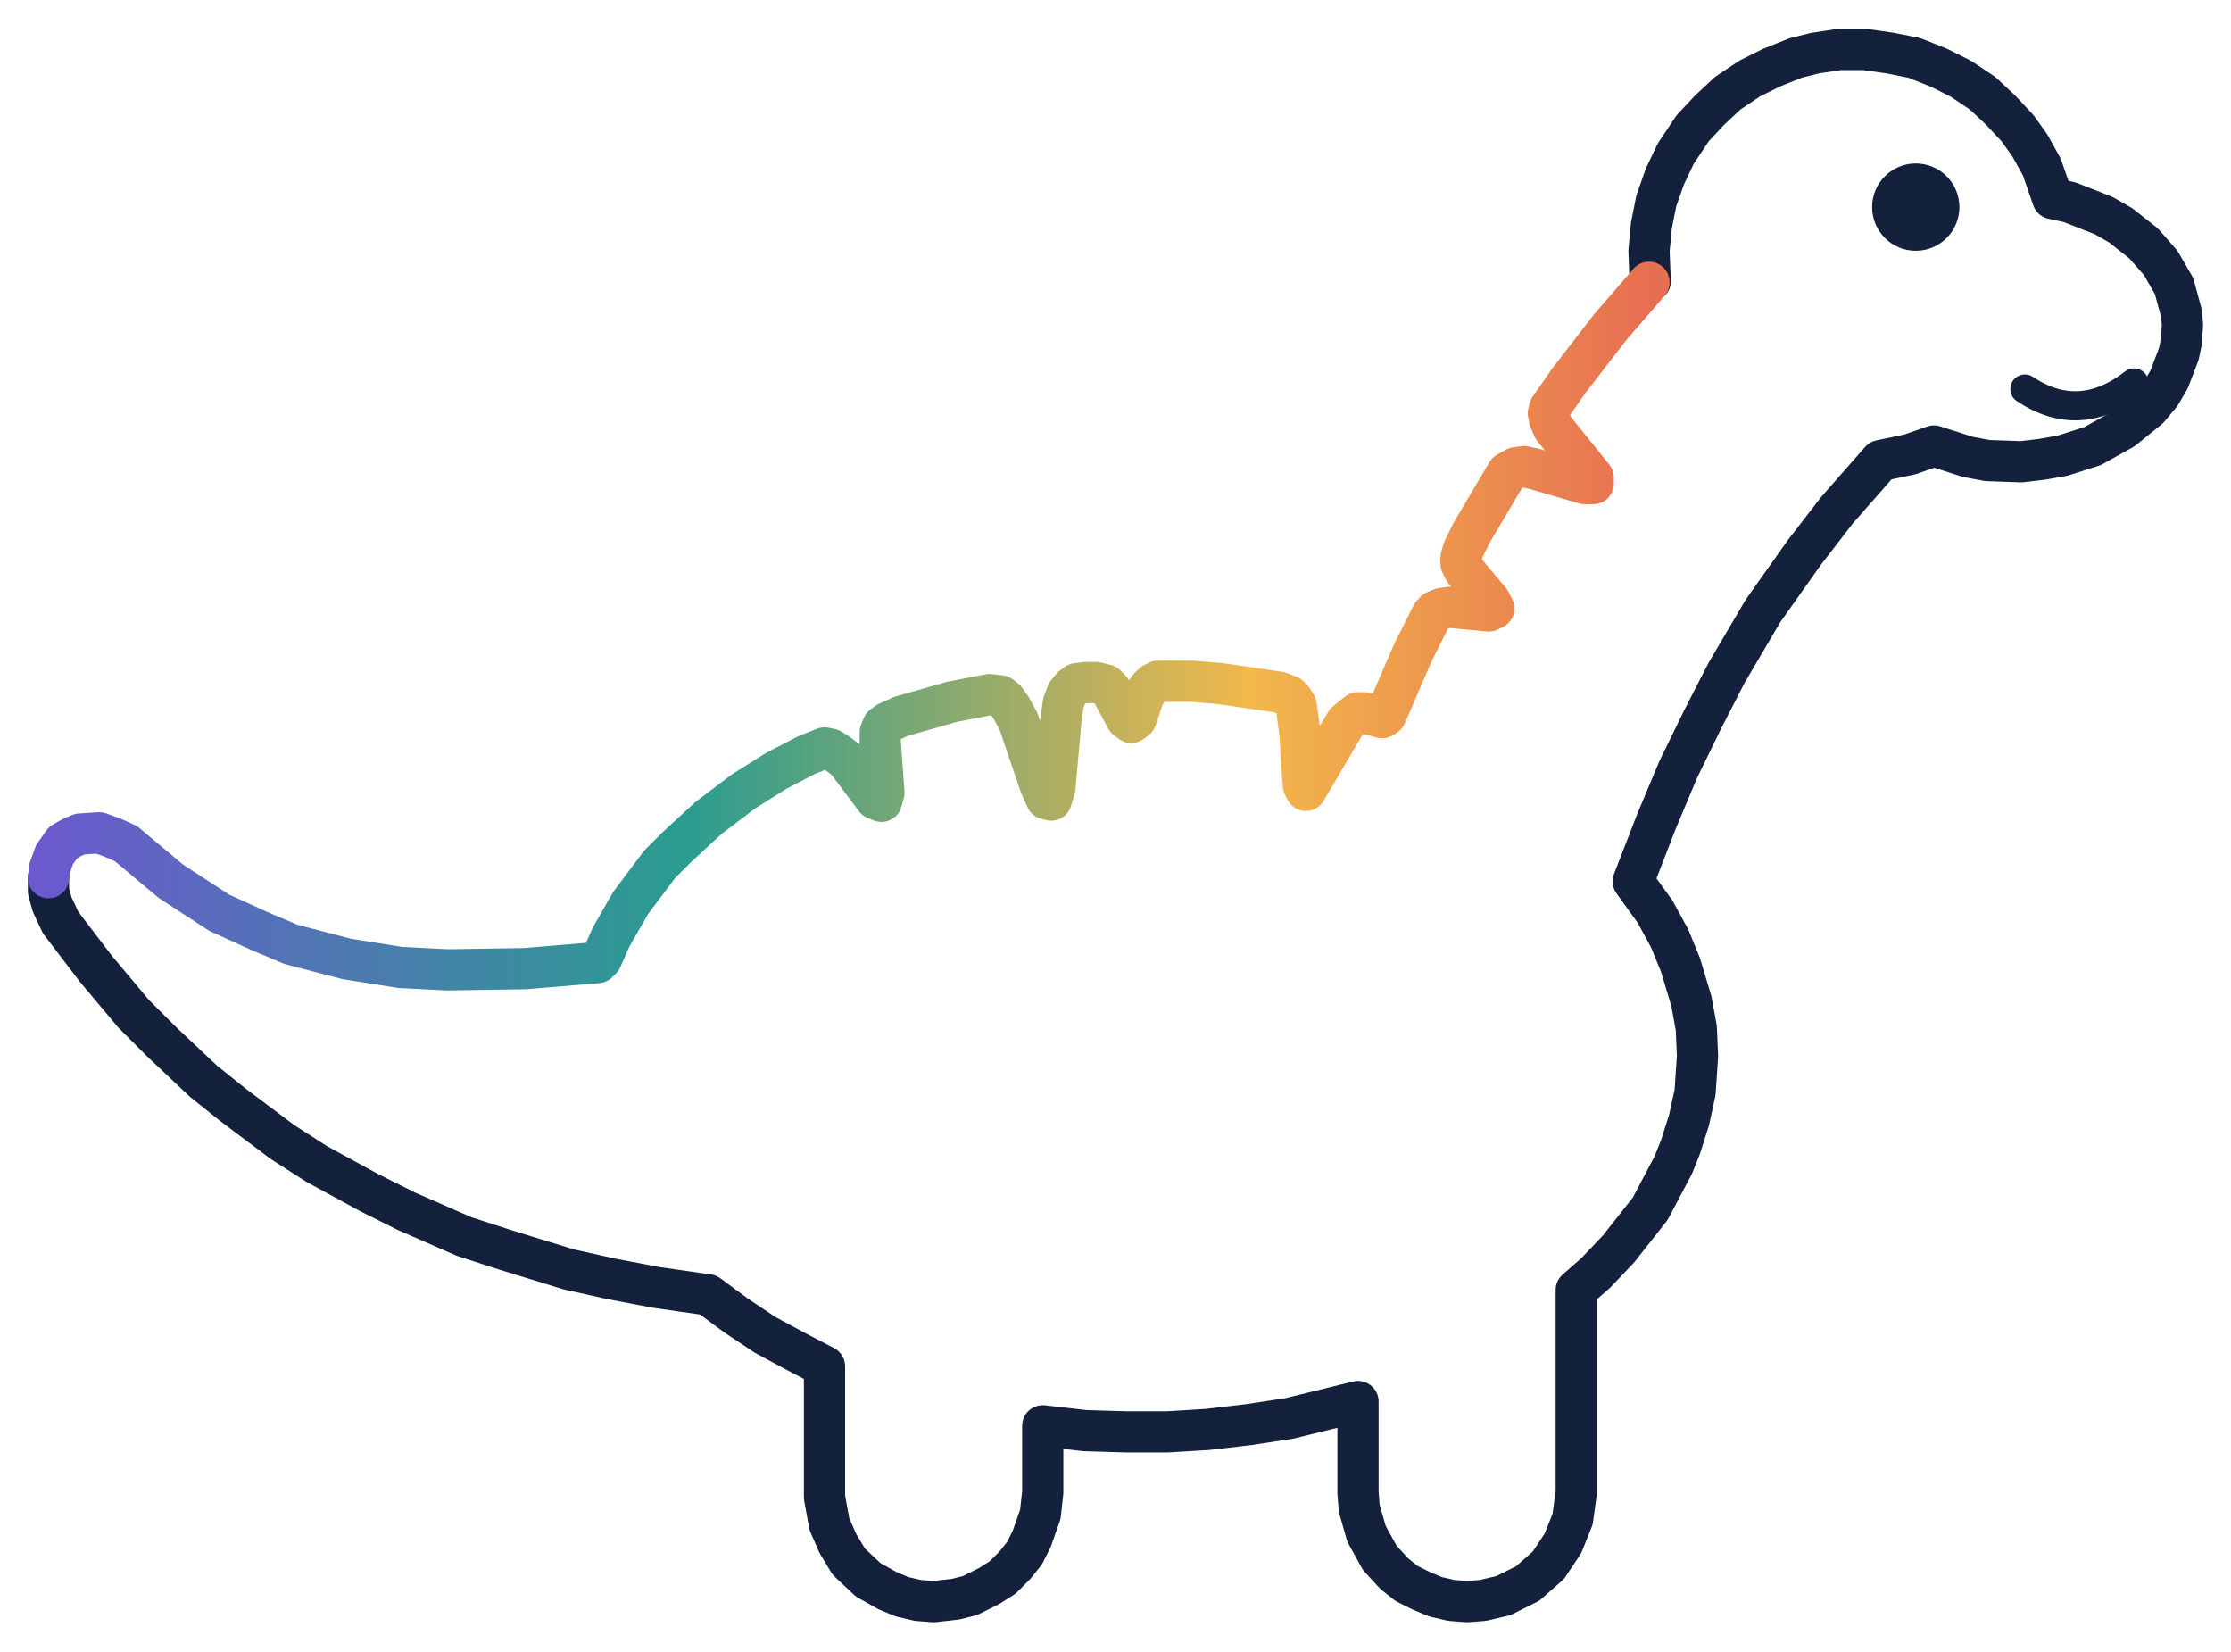
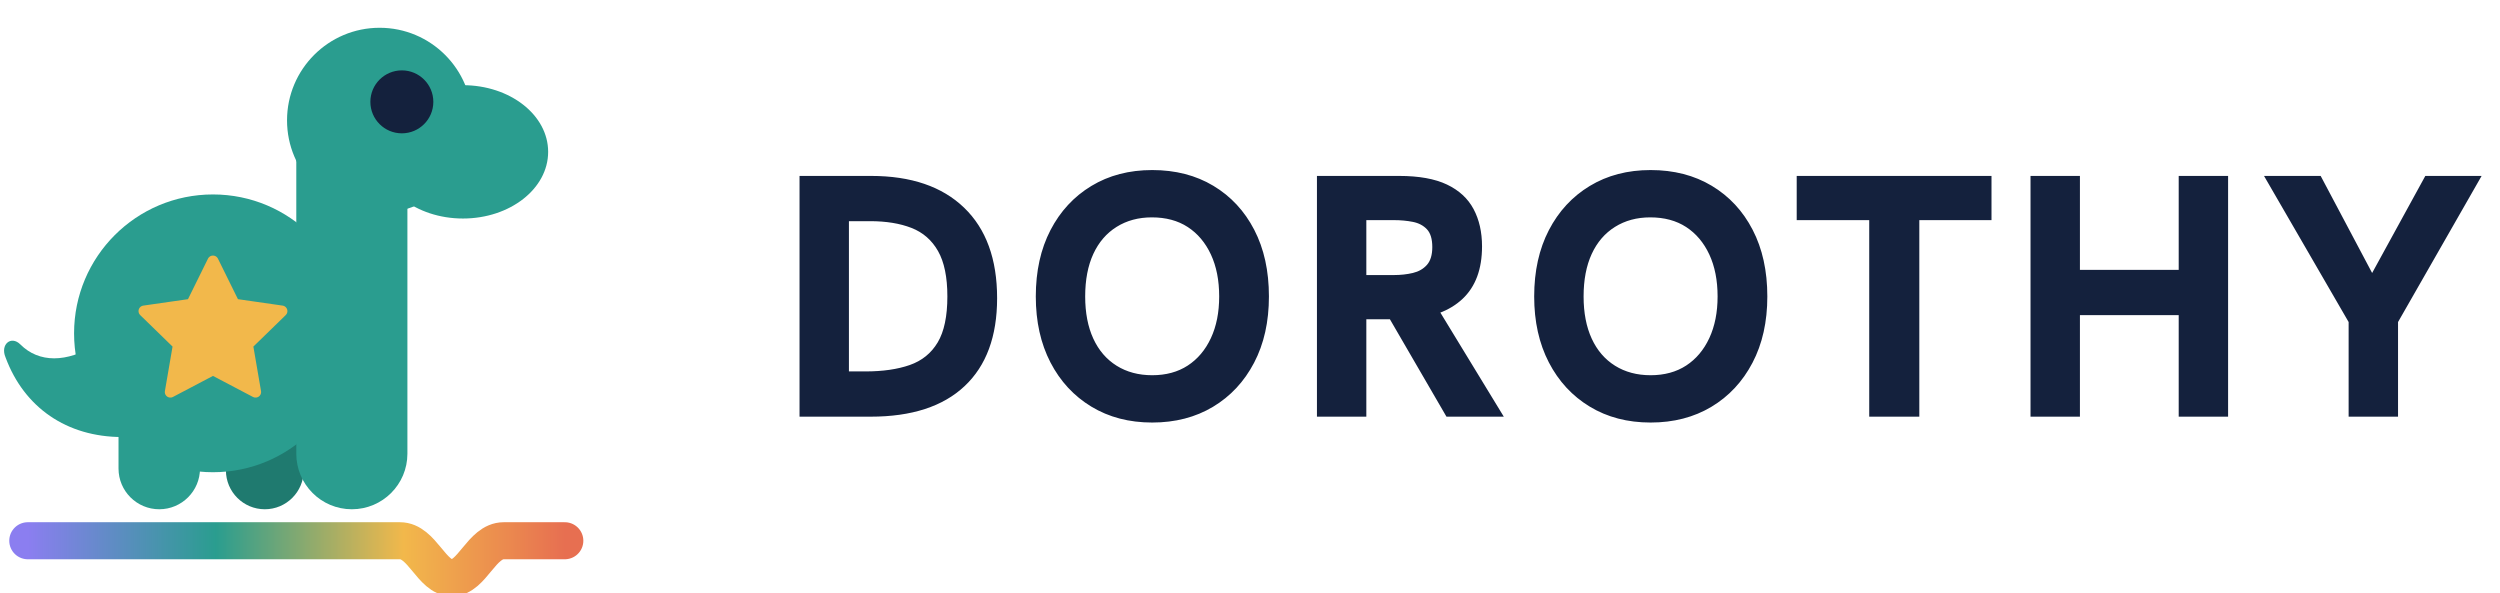
- <svg xmlns="http://www.w3.org/2000/svg" viewBox="0 14 184 136" width="150" height="111">
+ <svg xmlns="http://www.w3.org/2000/svg" viewBox="0 0 135 32" width="135" height="32" role="img" aria-label="DOROTHY">
  <defs>
-     <linearGradient id="spectrum" gradientUnits="userSpaceOnUse" x1="4" x2="136" y1="0" y2="0">
-       <stop offset="0" stop-color="#6A5ACD" />
-       <stop offset="0.4" stop-color="#2A9D8F" />
-       <stop offset="0.75" stop-color="#F2B84B" />
+     <linearGradient id="lklight" gradientUnits="userSpaceOnUse" x1="1.5" x2="30.5" y1="0" y2="0">
+       <stop offset="0" stop-color="#8B7EF0" />
+       <stop offset="0.35" stop-color="#2A9D8F" />
+       <stop offset="0.7" stop-color="#F2B84B" />
      <stop offset="1" stop-color="#E76F51" />
    </linearGradient>
  </defs>
-   <g fill="none" stroke-width="3.4" stroke-linecap="round" stroke-linejoin="round">
-     <path d="M136.1,37.1L136.0,34.6L136.2,32.5L136.6,30.5L137.3,28.5L138.2,26.6L139.6,24.5L141.0,23.0L142.5,21.6L144.3,20.4L146.1,19.5L148.1,18.7L149.7,18.3L151.7,18.0L153.8,18.0L155.9,18.3L157.9,18.7L159.9,19.5L161.7,20.4L163.5,21.6L165.0,23.0L166.4,24.5L167.4,25.9L168.4,27.7L169.3,30.3L170.7,30.6L173.5,31.7L174.9,32.5L176.8,34.0L178.2,35.6L179.3,37.5L179.9,39.7L180.0,40.7L179.9,42.1L179.7,43.1L178.9,45.2L178.2,46.4L177.2,47.6L175.1,49.3L172.6,50.7L170.1,51.5L168.4,51.8L166.7,52.0L163.9,51.9L162.3,51.6L159.5,50.7L157.5,51.4L155.1,51.9L151.5,56.0L148.8,59.5L145.4,64.3L142.4,69.4L140.4,73.3L138.4,77.4L136.6,81.7L134.7,86.6L136.5,89.1L137.7,91.3L138.6,93.5L139.5,96.5L139.9,98.7L140.0,101.0L139.8,104.0L139.3,106.3L138.6,108.5L138.0,110.0L136.1,113.6L133.5,116.9L131.6,118.9L130.0,120.3L130.0,137.0L129.7,139.2L128.9,141.2L127.7,143.0L126.0,144.5L124.0,145.5L122.3,145.9L121.0,146.0L119.7,145.9L118.4,145.6L117.2,145.1L116.0,144.5L115.0,143.7L113.8,142.4L112.7,140.4L112.1,138.3L112.0,137.0L112.0,129.5L106.3,130.9L103.0,131.4L99.6,131.8L96.3,132.0L92.9,132.0L89.5,131.9L86.0,131.5L86.0,137.0L85.8,138.8L85.1,140.8L84.5,142.0L83.7,143.0L82.7,144.0L81.6,144.7L80.0,145.5L78.8,145.8L77.0,146.0L75.7,145.9L74.4,145.6L73.2,145.1L71.6,144.2L70.0,142.7L69.1,141.2L68.4,139.6L68.0,137.4L68.0,126.6L65.7,125.4L63.1,124.0L60.7,122.4L58.4,120.7L54.2,120.1L50.5,119.4L46.9,118.6L41.7,117.0L38.3,115.9L33.5,113.8L30.5,112.3L26.1,109.9L23.3,108.1L19.3,105.1L16.8,103.1L13.3,99.8L11.0,97.5L7.9,93.8L5.0,90.0L4.3,88.5L4.0,87.4L4.0,86.3" stroke="#14213D" />
-     <path d="M4.0,86.3L4.1,85.5L4.5,84.4L5.2,83.4L5.9,83.0L6.6,82.7L8.2,82.6L9.3,83.0L10.4,83.5L14.1,86.6L16.1,87.9L18.1,89.2L21.4,90.7L24.0,91.8L28.6,93.0L33.0,93.7L36.9,93.9L43.3,93.8L49.3,93.3L49.6,93.0L50.4,91.2L52.0,88.4L54.4,85.2L55.8,83.8L58.4,81.4L61.3,79.2L64.0,77.5L66.5,76.2L68.0,75.6L68.5,75.7L69.0,76.0L69.8,76.6L72.2,79.8L72.7,80.0L72.9,79.3L72.6,75.2L72.6,74.3L72.8,73.8L73.2,73.5L74.3,73.0L78.5,71.8L81.6,71.2L82.5,71.3L82.9,71.6L83.4,72.3L84.0,73.4L85.8,78.7L86.3,79.8L86.7,79.9L87.0,78.9L87.5,73.3L87.7,71.9L88.0,71.1L88.4,70.6L88.8,70.3L89.6,70.2L90.4,70.2L91.2,70.4L91.6,70.8L92.9,73.2L93.3,73.5L93.7,73.2L94.3,71.4L94.7,70.7L95.1,70.3L95.5,70.1L98.3,70.1L100.7,70.3L105.5,71.0L106.3,71.3L106.6,71.6L106.9,72.1L107.2,74.3L107.4,77.5L107.5,78.7L107.7,79.1L110.4,74.5L111.0,73.5L111.6,73.0L112.0,72.7L112.5,72.7L114.0,73.1L114.3,72.9L116.5,67.8L118.1,64.6L118.4,64.3L118.9,64.1L119.6,64.0L122.8,64.3L123.2,64.1L122.9,63.5L120.8,61.0L120.5,60.4L120.5,59.9L120.7,59.2L121.4,57.8L124.3,52.9L125.0,52.5L125.7,52.4L126.6,52.6L130.7,53.8L131.4,53.8L131.4,53.3L128.1,49.2L127.8,48.5L127.7,48.0L127.8,47.6L129.4,45.3L132.8,40.9L136.0,37.2" stroke="url(#spectrum)" />
-     <path d="M167 46q4.5 3 9-0.5" stroke="#14213D" stroke-width="2.4" />
+   <g fill="#1F7A6F">
+     <rect x="12.2" y="21" width="4.2" height="6.5" rx="2.1" />
  </g>
-   <circle cx="158" cy="31" r="3.6" fill="#14213D" />
+   <g fill="#2A9D8F">
+     <path d="M5.2 18.6C3.6 19.6 2.1 19.6 1.1 18.6C.6 18.1 0 18.6.3 19.3C1.3 22 3.6 23.6 6.6 23.6Z" />
+     <circle cx="11.5" cy="18" r="7.5" />
+     <rect x="16" y="5" width="6" height="22.5" rx="3" />
+     <circle cx="20.5" cy="6.5" r="5" />
+     <ellipse cx="25" cy="8.2" rx="4.6" ry="3.6" />
+     <rect x="6.4" y="20" width="4.4" height="7.5" rx="2.2" />
+   </g>
+   <circle cx="21.7" cy="5.5" r="1.7" fill="#14213D" />
+   <path d="M11.5 14.1l1.15 2.33 2.57.37-1.86 1.81.44 2.56-2.3-1.21-2.3 1.21.44-2.56-1.86-1.81 2.57-.37z" fill="#F2B84B" stroke="#F2B84B" stroke-width=".6" stroke-linejoin="round" />
+   <path d="M1.5 29.2H21.6C22.8 29.2 23.3 31.2 24.4 31.2S26 29.2 27.2 29.2H30.5" fill="none" stroke="url(#lklight)" stroke-width="2" stroke-linecap="round" stroke-linejoin="round" />
+   <path fill="#14213D" d="M43.175 22.5V9.5H47.036Q50.281 9.5 52.062 11.216Q53.844 12.932 53.844 16.103Q53.844 19.199 52.09 20.849Q50.337 22.5 47.017 22.5ZM45.842 20.057H46.737Q48.136 20.057 49.125 19.712Q50.113 19.367 50.636 18.49Q51.158 17.613 51.158 16.009Q51.158 14.443 50.654 13.557Q50.151 12.671 49.218 12.307Q48.286 11.943 46.98 11.943H45.842ZM62.218 22.817Q60.353 22.817 58.935 21.959Q57.518 21.101 56.725 19.572Q55.933 18.042 55.933 16.009Q55.933 13.958 56.725 12.428Q57.518 10.899 58.935 10.041Q60.353 9.183 62.218 9.183Q64.102 9.183 65.519 10.032Q66.937 10.88 67.73 12.41Q68.522 13.939 68.522 16.009Q68.522 18.061 67.72 19.59Q66.918 21.12 65.501 21.968Q64.083 22.817 62.218 22.817ZM62.218 20.262Q63.337 20.262 64.139 19.74Q64.941 19.217 65.389 18.257Q65.836 17.296 65.836 16.009Q65.836 14.704 65.389 13.743Q64.941 12.783 64.139 12.26Q63.337 11.738 62.199 11.738Q61.118 11.738 60.297 12.251Q59.476 12.764 59.038 13.715Q58.6 14.666 58.6 16.009Q58.6 17.334 59.038 18.285Q59.476 19.236 60.297 19.749Q61.118 20.262 62.218 20.262ZM71.115 22.5V9.5H75.554Q77.158 9.5 78.137 9.966Q79.116 10.433 79.573 11.291Q80.03 12.148 80.03 13.305Q80.03 15.151 78.976 16.14Q77.923 17.128 76.001 17.24Q75.516 17.24 75.05 17.24Q74.584 17.24 74.286 17.24H73.782V22.5ZM78.109 22.5 74.882 16.942 77.624 16.625 81.205 22.5ZM73.782 14.853H75.274Q75.815 14.853 76.291 14.741Q76.766 14.629 77.055 14.303Q77.344 13.976 77.344 13.342Q77.344 12.689 77.055 12.382Q76.766 12.074 76.291 11.981Q75.815 11.887 75.274 11.887H73.782ZM89.132 22.817Q87.267 22.817 85.849 21.959Q84.432 21.101 83.639 19.572Q82.846 18.042 82.846 16.009Q82.846 13.958 83.639 12.428Q84.432 10.899 85.849 10.041Q87.267 9.183 89.132 9.183Q91.016 9.183 92.433 10.032Q93.851 10.88 94.643 12.41Q95.436 13.939 95.436 16.009Q95.436 18.061 94.634 19.59Q93.832 21.12 92.415 21.968Q90.997 22.817 89.132 22.817ZM89.132 20.262Q90.251 20.262 91.053 19.74Q91.855 19.217 92.303 18.257Q92.75 17.296 92.75 16.009Q92.75 14.704 92.303 13.743Q91.855 12.783 91.053 12.26Q90.251 11.738 89.113 11.738Q88.032 11.738 87.211 12.251Q86.39 12.764 85.952 13.715Q85.514 14.666 85.514 16.009Q85.514 17.334 85.952 18.285Q86.39 19.236 87.211 19.749Q88.032 20.262 89.132 20.262ZM100.938 22.5V11.887H97.022V9.5H107.541V11.887H103.643V22.5ZM109.648 22.5V9.5H112.316V14.573H117.65V9.5H120.317V22.5H117.65V17.016H112.316V22.5ZM126.826 22.5V17.39L122.257 9.5H125.316L128.095 14.741L130.967 9.5H134.007L129.494 17.39V22.5Z" />
</svg>
